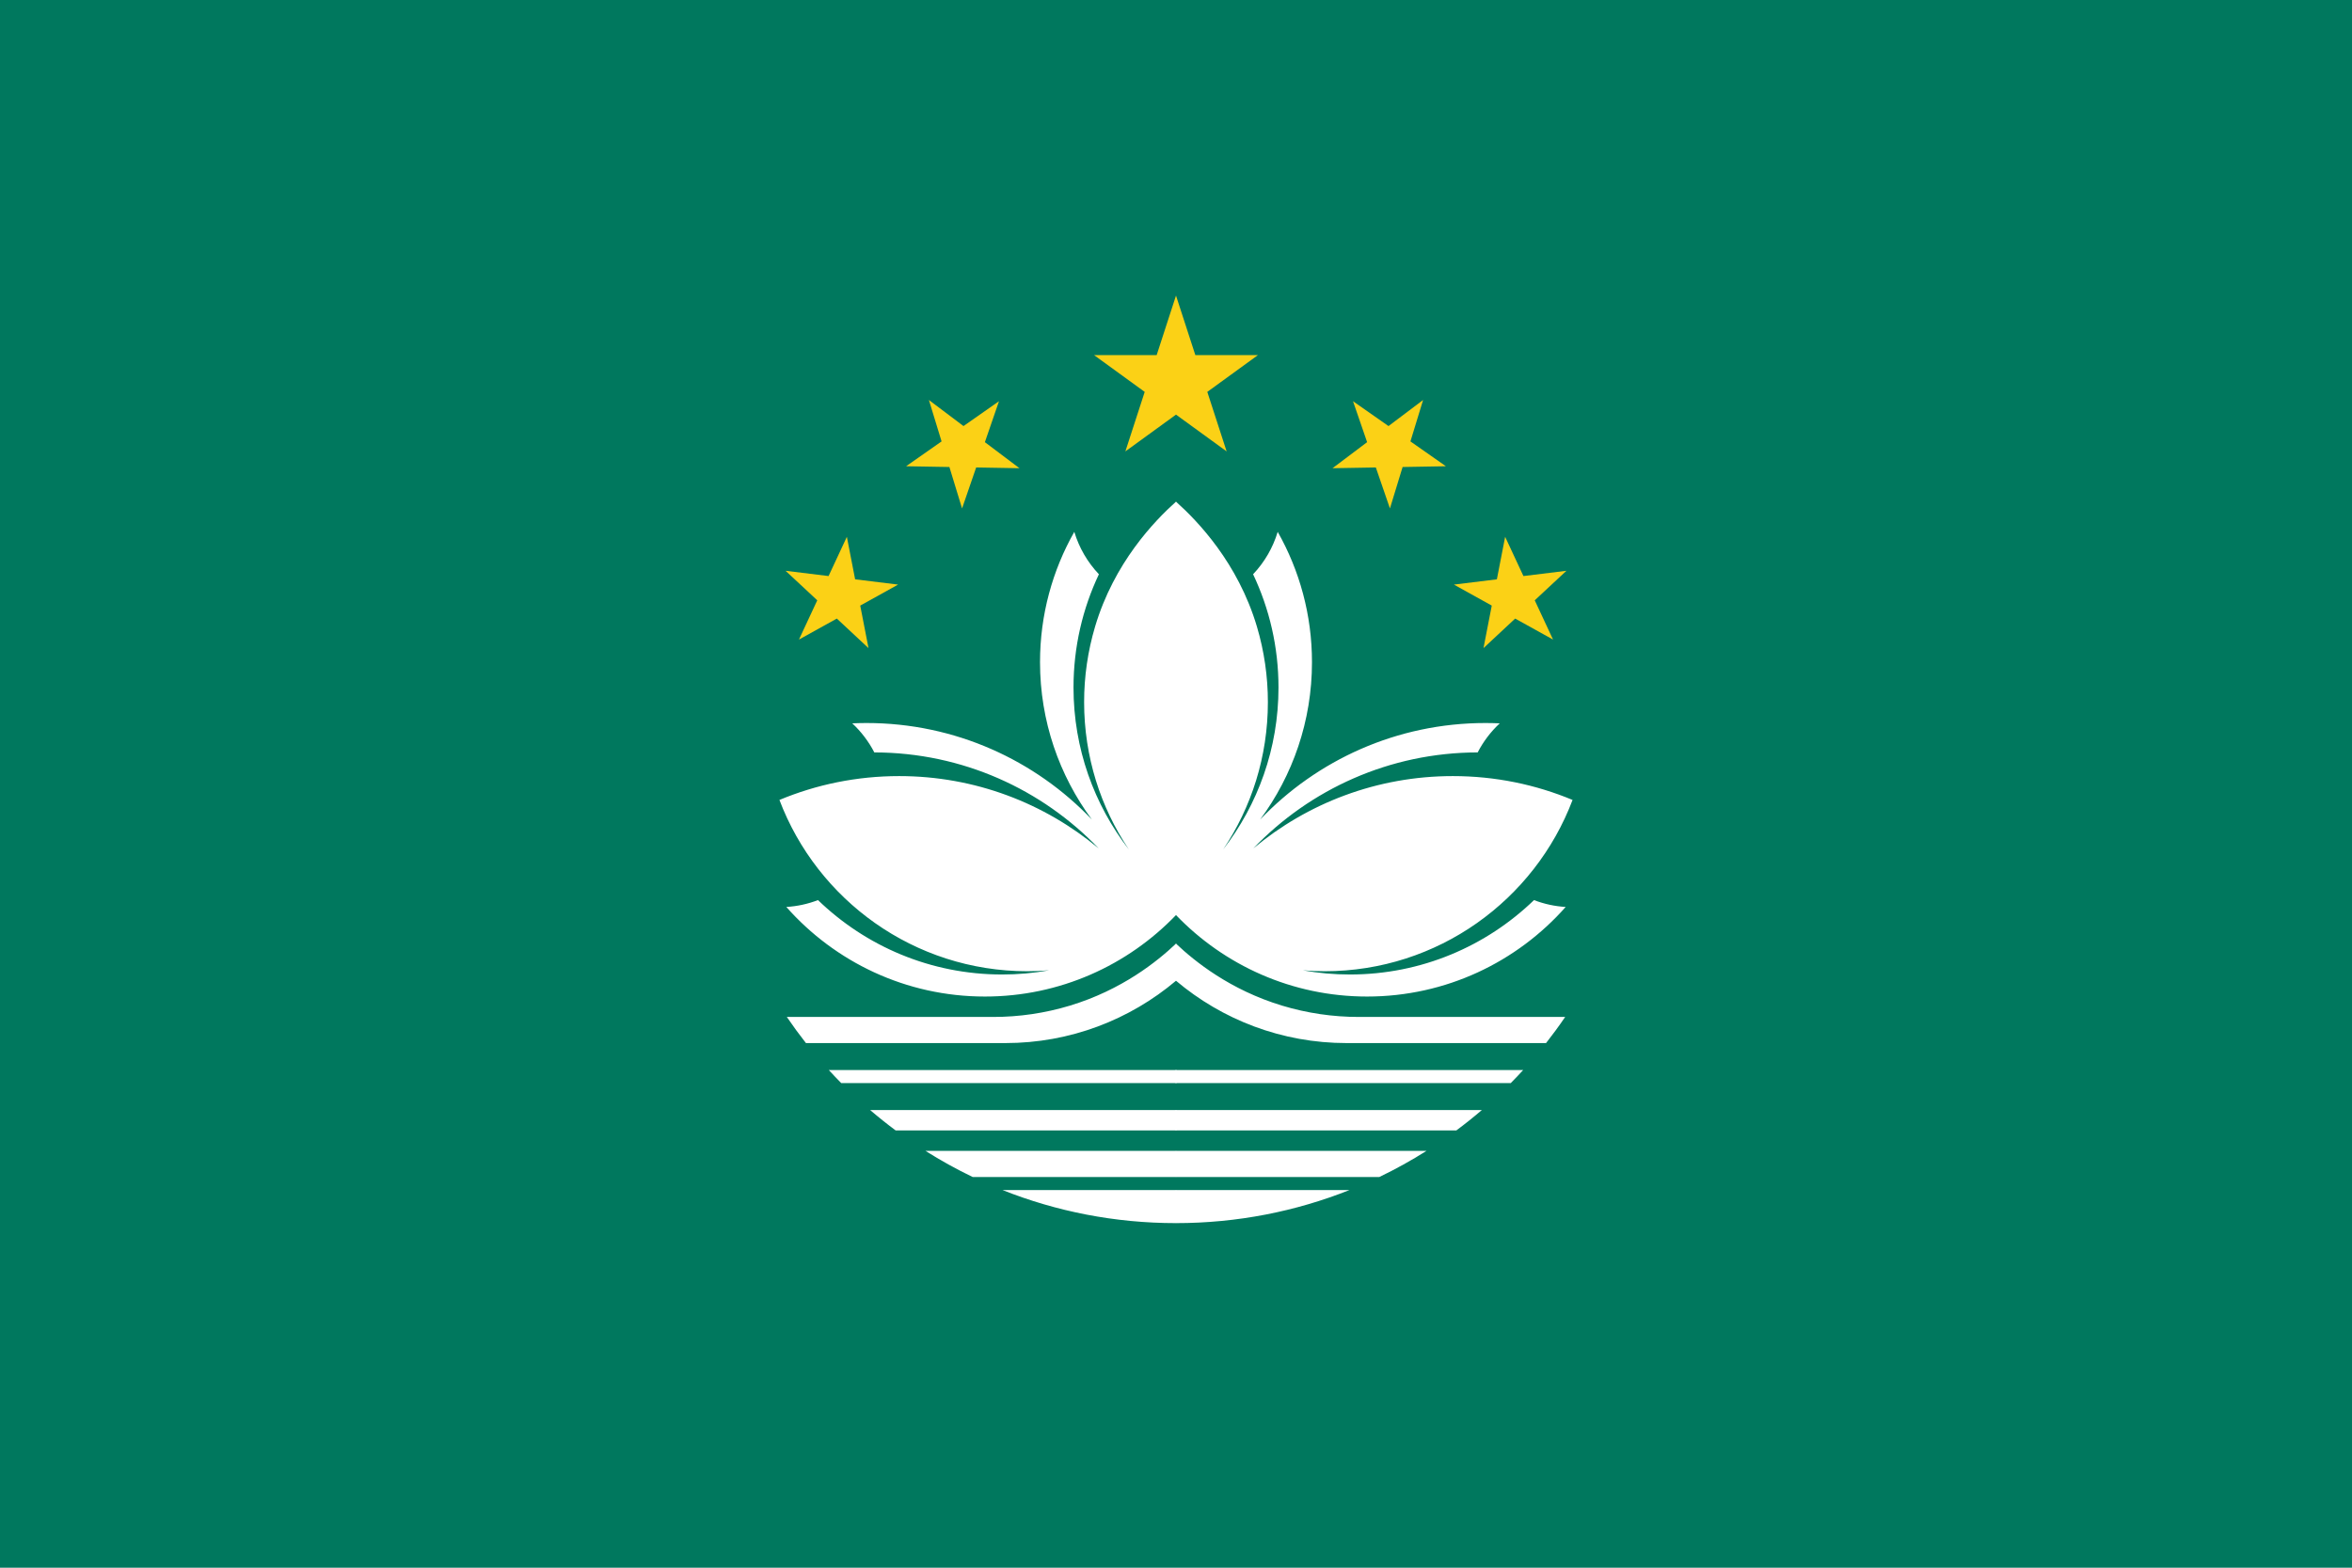
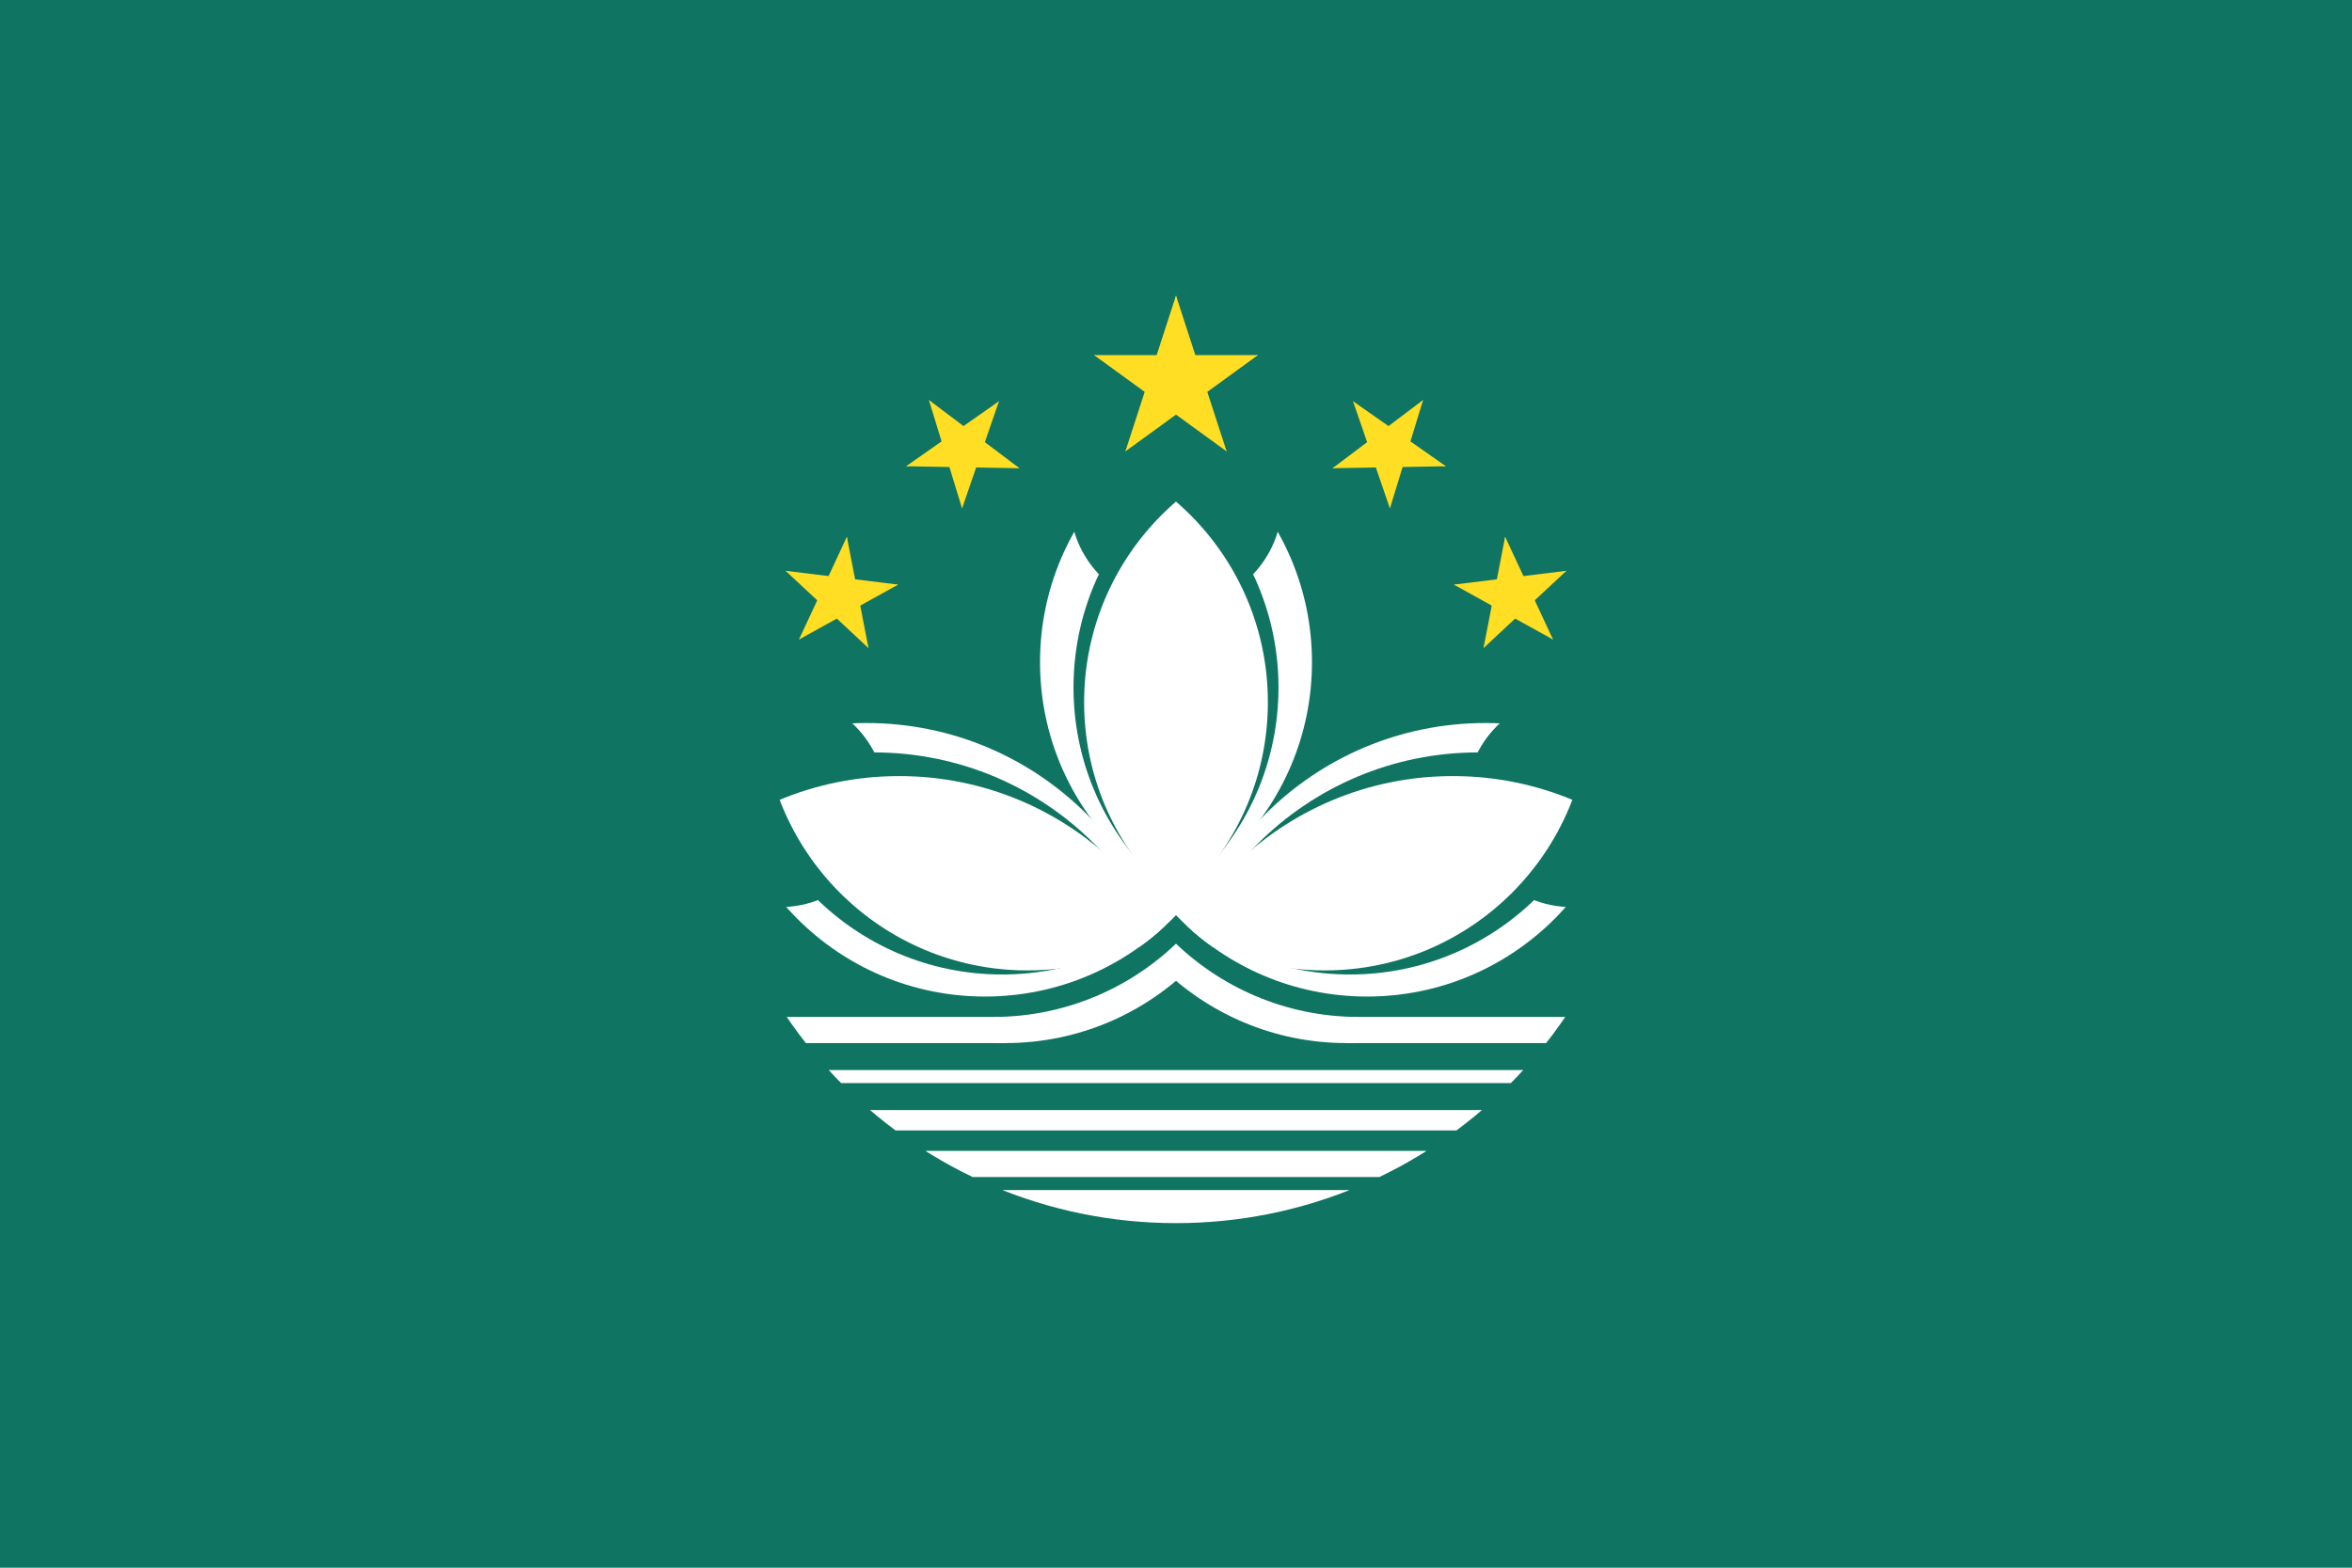
- <svg xmlns="http://www.w3.org/2000/svg" xmlns:xlink="http://www.w3.org/1999/xlink" width="375" height="250" viewBox="0 0 660 440">
-   <path fill="#00785E" d="M0 0h660v440H0z" />
-   <path fill="#FBD116" d="M330 82.958l-14.208 43.735 37.203-27.027h-45.99l37.203 27.027z" />
-   <g id="a">
-     <path fill="#FFF" d="M330 303.99h-93.937c-1.184-1.2-2.35-2.423-3.488-3.667H330a1.962 1.962 0 0 1 1.306 1.736A1.968 1.968 0 0 1 330 303.99zm0-28.725c.545-1.114 1.607-3.694 1.125-6.921a11.356 11.356 0 0 0-1.125-3.492c-5.271 4.988-15.175 12.981-29.785 17.401a74.286 74.286 0 0 1-21.548 3.173h-57.872a132.363 132.363 0 0 0 5.364 7.333h55.945c18.242.001 34.954-6.58 47.896-17.494zm-100.461-22.637a29.595 29.595 0 0 1-8.887 1.926c13.629 15.415 33.545 25.144 55.723 25.144 21.066 0 40.091-8.775 53.625-22.867a404.194 404.194 0 0 0 4.167-53.998A404.18 404.18 0 0 0 330 140.801c-6.045 5.419-17.371 17.128-22.71 35.079a74.291 74.291 0 0 0-3.072 21.203c0 15.291 4.623 29.506 12.547 41.329-9.731-12.57-15.526-28.338-15.526-45.454 0-11.369 2.558-22.144 7.126-31.783a29.782 29.782 0 0 1-6.904-11.902c-6.121 10.804-9.618 23.284-9.618 36.581 0 16.539 5.409 31.819 14.552 44.172-15.923-16.693-38.377-27.099-63.25-27.099-1.336 0-2.667.034-3.989.093a29.924 29.924 0 0 1 6.188 8.157c24.742.038 47.078 10.377 62.964 26.949-15.171-12.672-34.698-20.303-55.995-20.303-11.902 0-23.25 2.382-33.594 6.696 10.629 28.085 37.78 48.075 69.574 48.075 2.059 0 4.1-.093 6.116-.258a74.7 74.7 0 0 1-13.22 1.174c-20.061 0-38.269-7.956-51.65-20.882zM330 334.01h-48.684c15.067 5.988 31.492 9.281 48.684 9.281a10.003 10.003 0 0 0 1.146-4.542A10.016 10.016 0 0 0 330 334.01zm0-22.458h-85.83a132.307 132.307 0 0 0 7.169 5.729H330c.197-.201 1.167-1.236 1.167-2.865s-.97-2.663-1.167-2.864zm0 11.458h-70.304a131.655 131.655 0 0 0 13.242 7.333H330a6.927 6.927 0 0 0 1.063-3.844A6.902 6.902 0 0 0 330 323.01z" />
-     <path fill="#FBD116" d="M237.639 150.67l-13.442 28.839 27.822-15.433-31.575-3.874 23.268 21.699zM260.663 112.27l9.303 30.429 10.362-30.092-26.068 18.254 31.819.552z" />
+ <svg xmlns="http://www.w3.org/2000/svg" xmlns:xlink="http://www.w3.org/1999/xlink" width="375" height="250" viewBox="-1440 -960 2880 1920">
+   <defs>
+     <clipPath id="d">
+       <path d="M-224 0h448v400h-448z" />
+     </clipPath>
+     <clipPath id="f">
+       <circle cx="-158" cy="-149" r="324.5" />
+     </clipPath>
+     <clipPath id="g">
+       <circle cx="-199" cy="-118" r="324.5" />
+     </clipPath>
+     <clipPath id="h">
+       <circle cx="-212" cy="-100" r="324.5" />
+     </clipPath>
+     <clipPath id="e">
+       <circle cy="-38" r="576" />
+     </clipPath>
+     <clipPath id="k">
+       <circle cx="-182" cy="-96" r="324.5" />
+     </clipPath>
+     <clipPath id="j">
+       <circle cx="-213" cy="-91" r="324.5" />
+     </clipPath>
+     <clipPath id="i">
+       <circle cx="-234" cy="-64" r="324.5" />
+     </clipPath>
+     <g id="l">
+       <g id="b">
+         <path id="a" fill="#ffde23" d="M0 0v1h.5z" transform="rotate(18 3.157 -.5)" />
+         <use xlink:href="#a" transform="scale(-1 1)" />
+       </g>
+       <g id="c">
+         <use xlink:href="#b" transform="rotate(72)" />
+         <use xlink:href="#b" transform="rotate(216)" />
+       </g>
+       <use xlink:href="#c" transform="rotate(72)" />
+     </g>
+   </defs>
+   <path fill="#0f7562" d="M-1440-960h2880V960h-2880z" />
+   <g fill="#fff" clip-path="url(#d)">
+     <circle cx="-209" cy="-7" r="324.5" />
+     <circle cx="209" cy="-7" r="324.5" />
  </g>
-   <use xlink:href="#a" transform="matrix(-1 0 0 1 660 0)" />
+   <circle cx="224" cy="-39" r="324.5" fill="#0f7562" />
+   <circle cx="-224" cy="-39" r="324.5" fill="#0f7562" />
+   <g fill="#fff" clip-path="url(#e)">
+     <path d="M-500 285.5h291v32h-291zm0 65H500v16H-500zm0 49H500v25H-500zm0 50H500v32H-500zm0 48H500v50H-500zm1000-212H209v32h291z" />
+   </g>
+   <circle cx="158" cy="-149" r="324.5" fill="#fff" clip-path="url(#f)" />
+   <circle cx="199" cy="-118" r="324.5" fill="#0f7562" clip-path="url(#g)" />
+   <circle cy="-346" r="130" fill="#0f7562" />
+   <circle cx="212" cy="-100" r="324.5" fill="#fff" clip-path="url(#h)" />
+   <g id="m">
+     <circle cx="-379" cy="307" r="381.5" fill="#fff" clip-path="url(#i)" />
+     <circle cx="-370" cy="343" r="381.5" fill="#0f7562" clip-path="url(#j)" />
+     <circle cx="-485" cy="21" r="130" fill="#0f7562" />
+     <g fill="#fff" clip-path="url(#i)">
+       <circle cx="-339" cy="372" r="381.5" clip-path="url(#k)" />
+       <path d="m-100 50 60 50h50v100h-60z" />
+     </g>
+     <use xlink:href="#l" transform="rotate(-35 -781.005 208.25) scale(73)" />
+     <use xlink:href="#l" transform="rotate(-65 -386.535 208.25) scale(73)" />
+   </g>
+   <use xlink:href="#m" transform="scale(-1 1)" />
+   <use xlink:href="#l" transform="translate(0 -492.5) scale(105.5)" />
</svg>
